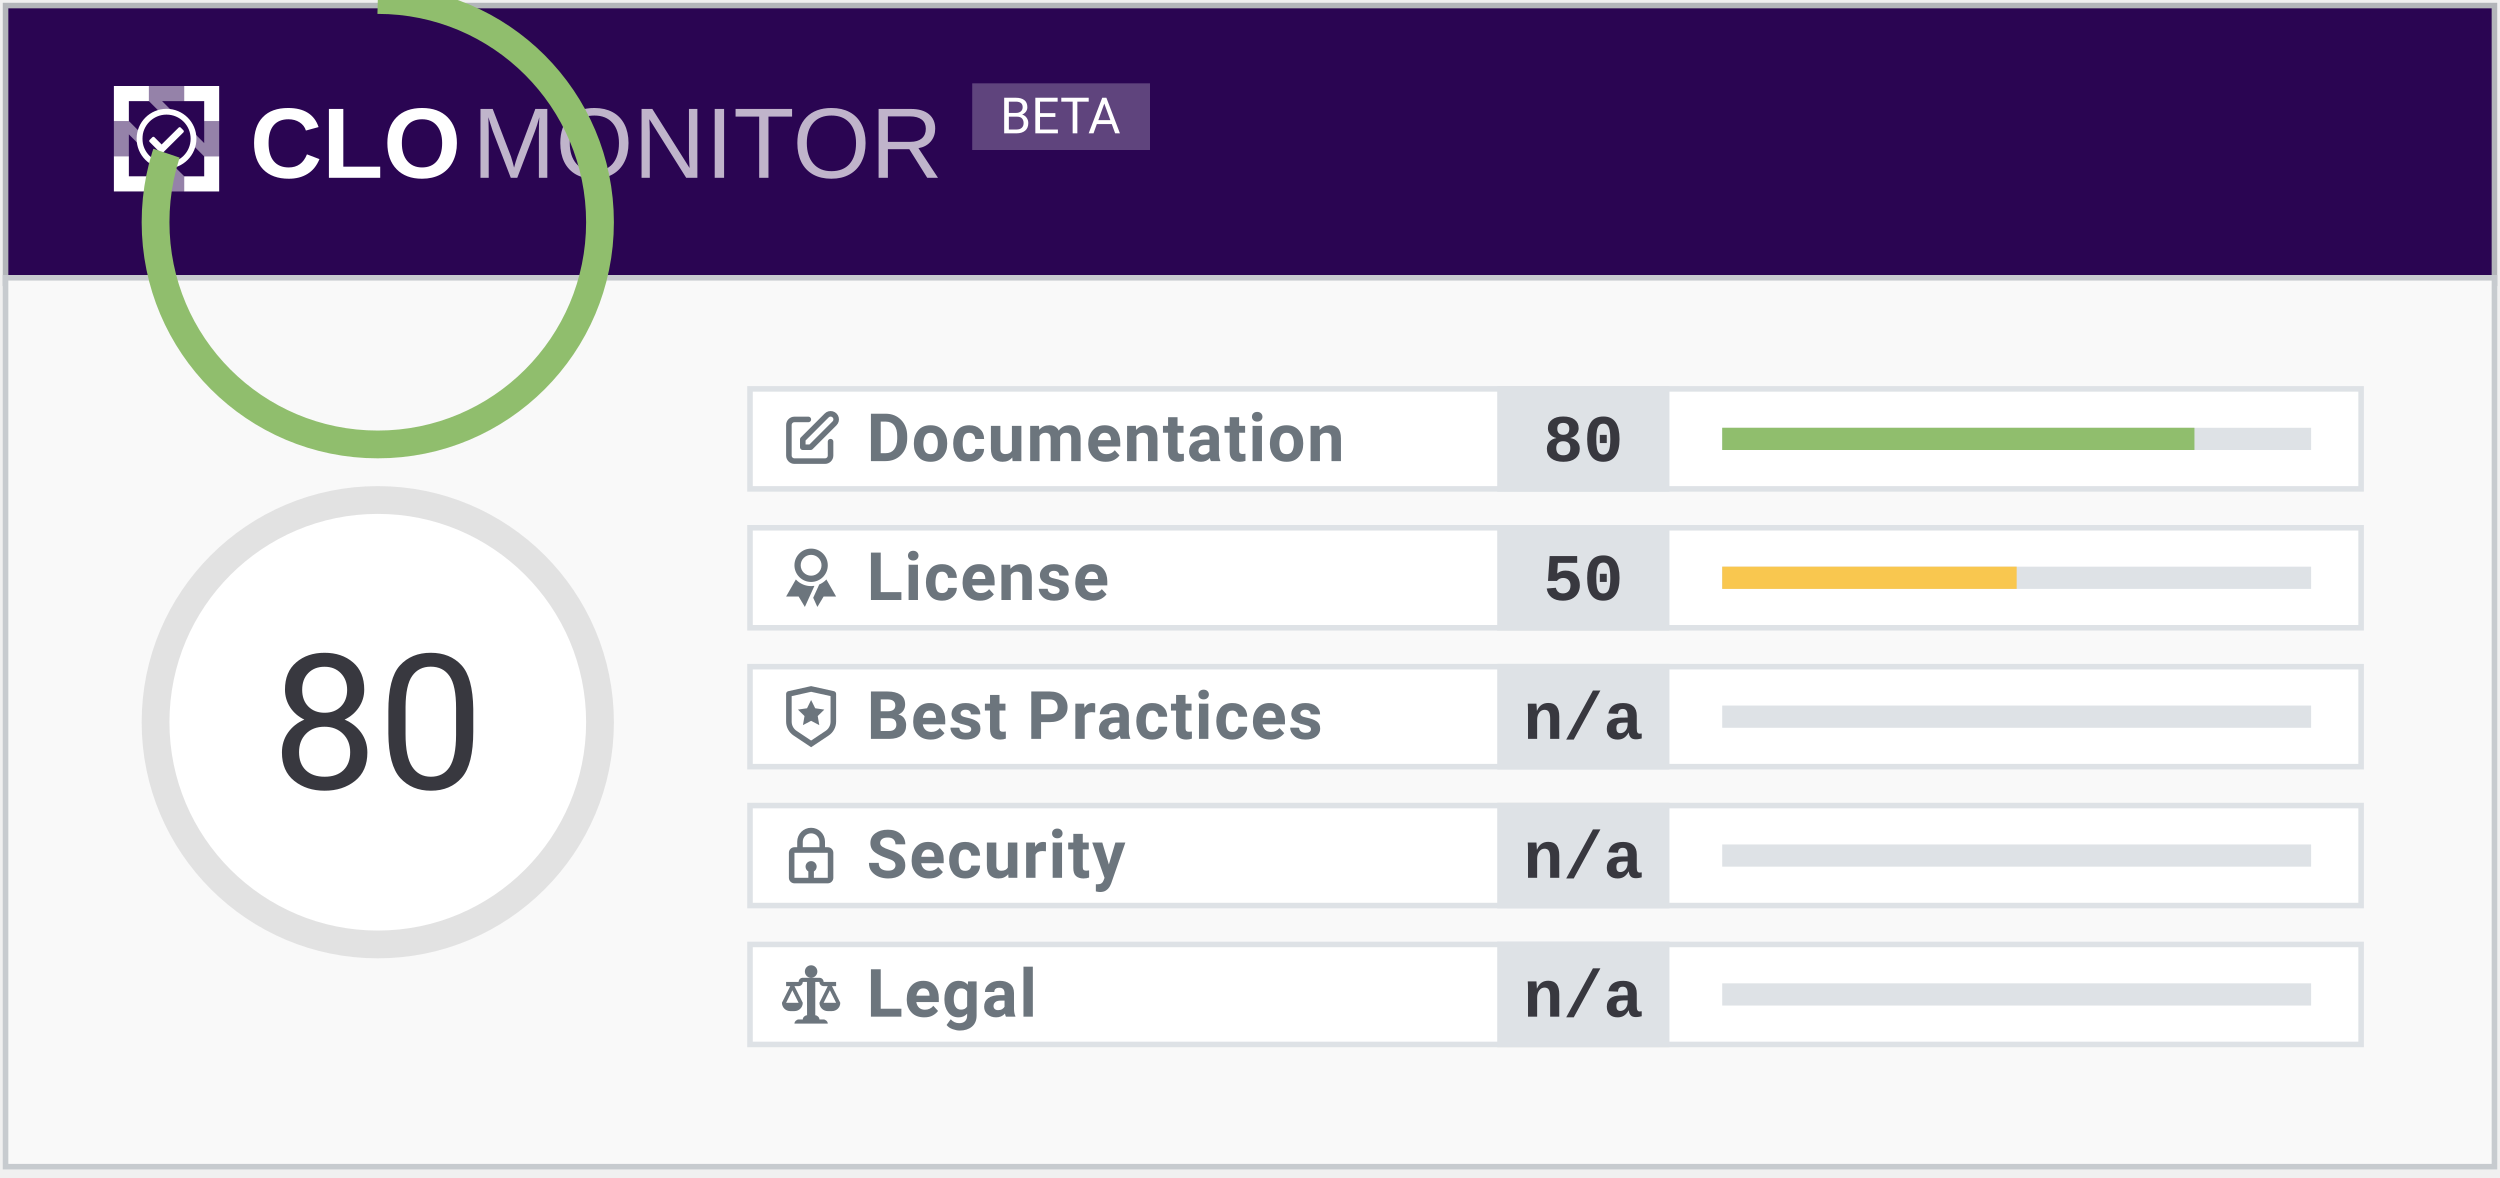
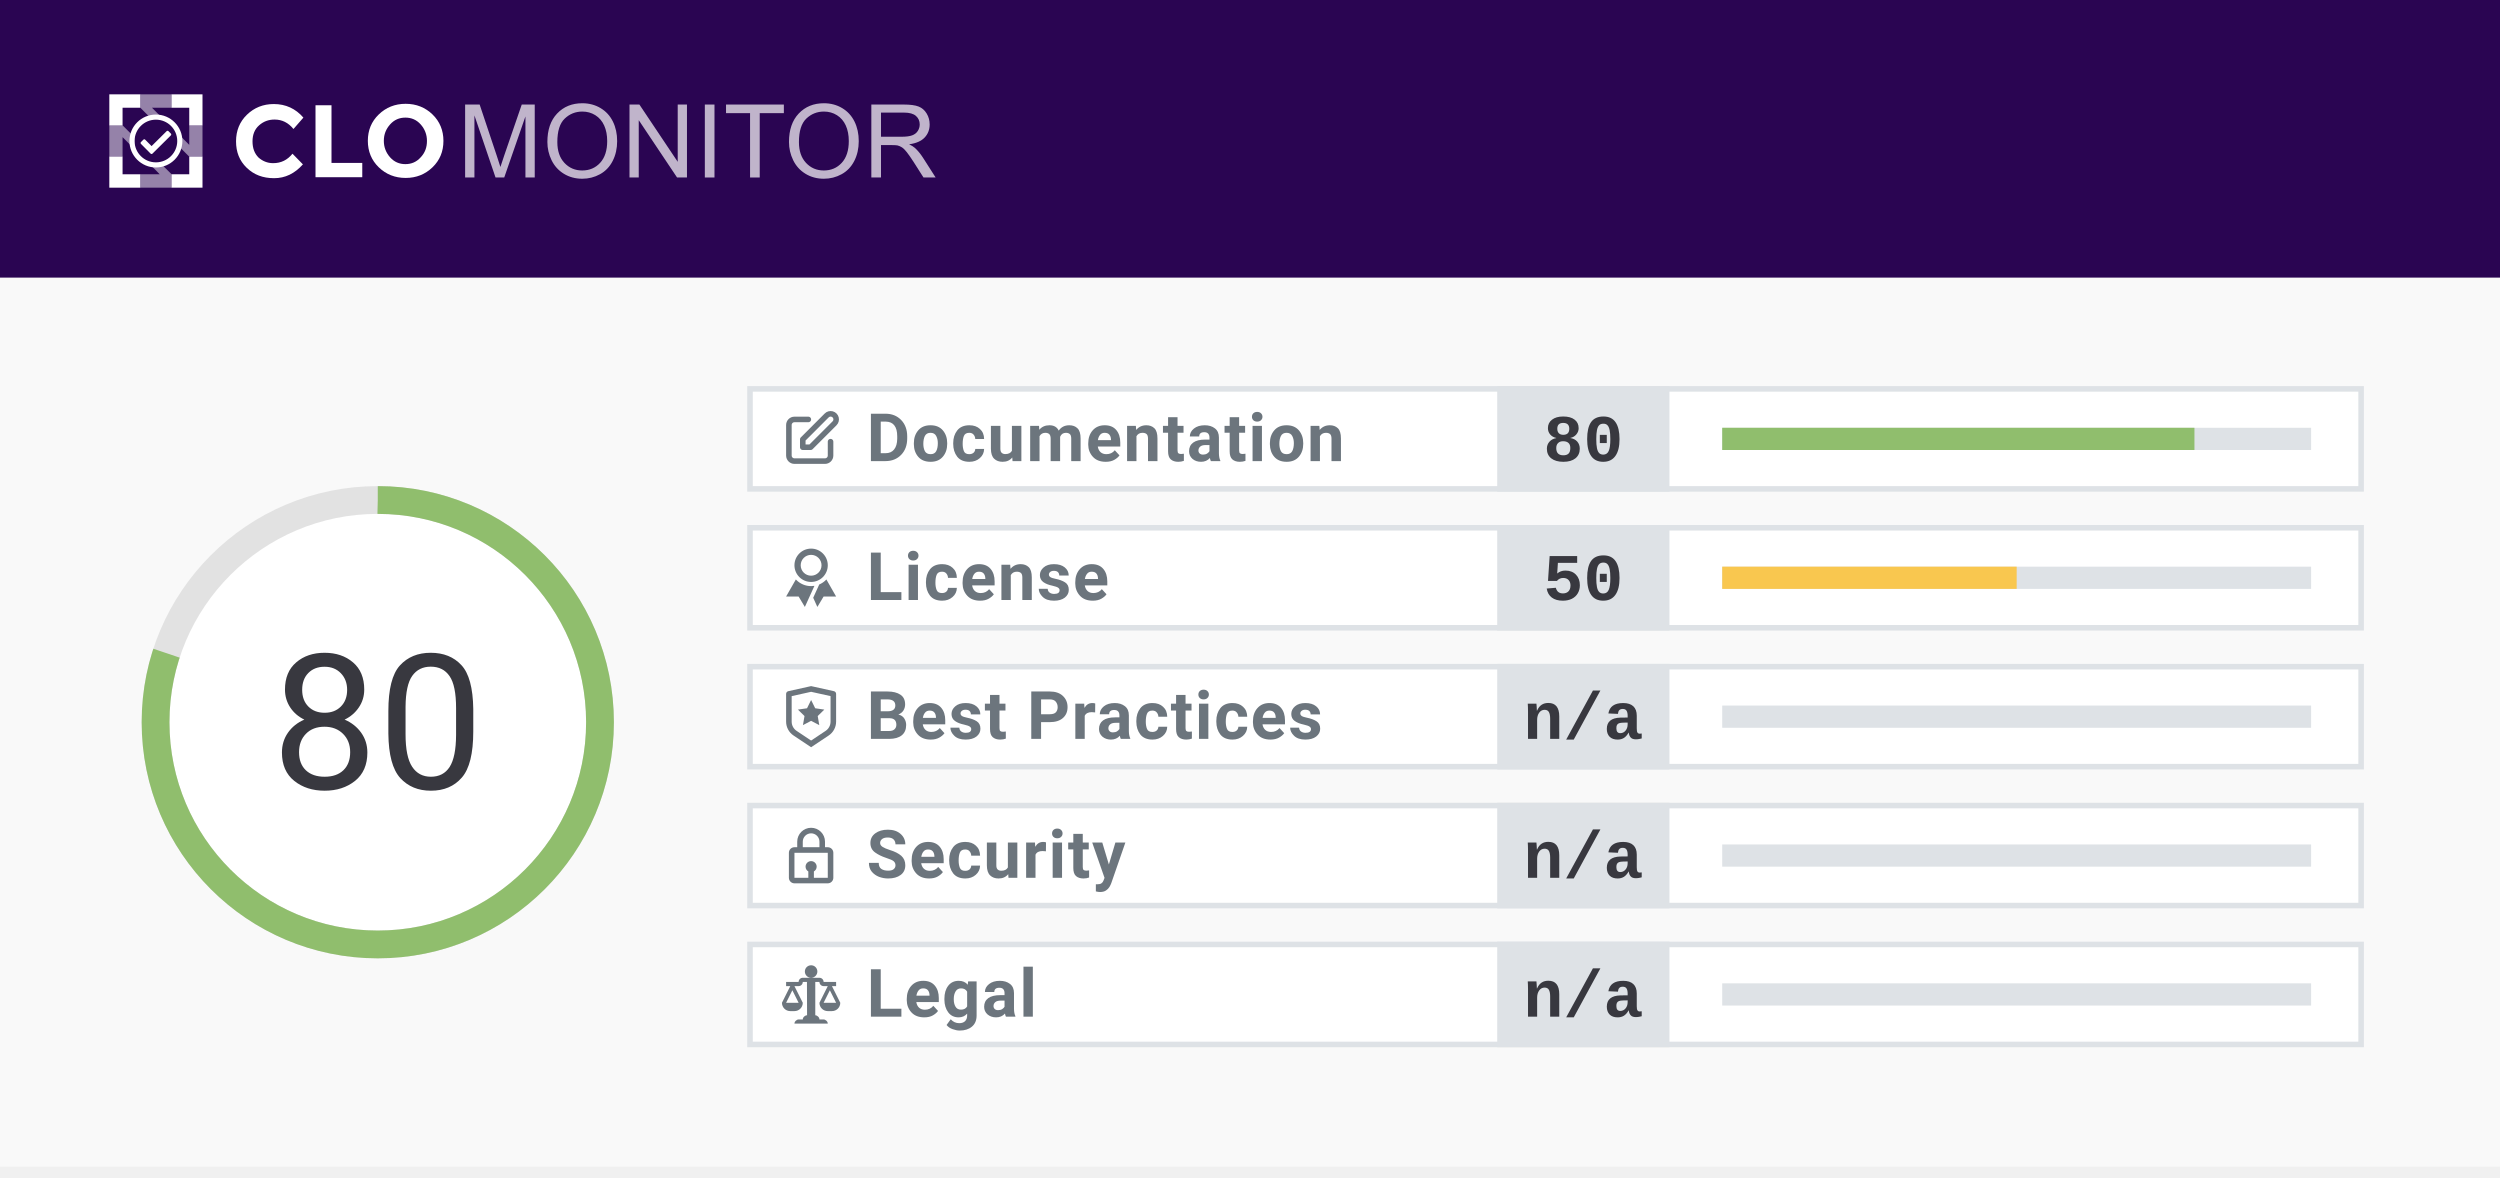
<svg xmlns="http://www.w3.org/2000/svg" class="light" width="450" height="212" viewBox="0 0 450 212" fill="none">
  <style>
    .header {
      fill: #2a0552;
-       stroke: #b3b6ba;
    }

    .dark .header {
      fill: #0f0e11;
-       stroke: #676869;
    }

    .logo {
      fill: #fff;
    }

    .clo {
      font-family: "Arial", Gadget, sans-serif;
      font-size: 18px;
      font-weight: 600;
    }

    .monitor {
      font-family: "Arial", "Helvetica Neue", Helvetica, sans-serif;
      font-size: 18px;
      font-weight: 300;
    }

    .beta {
      font-family: system-ui, -apple-system, "Segoe UI", Roboto, "Helvetica Neue", Arial, "Noto Sans", "Liberation Sans", sans-serif, "Apple Color Emoji", "Segoe UI Emoji", "Segoe UI Symbol", "Noto Color Emoji";
      font-size: 9px;
      font-weight: 400;
      fill: #fff;
    }

    .bg {
-       stroke: #c7cbcf;
      fill: #f9f9f9;
    }

    .dark .bg {
-       stroke: #676869;
      fill: #2c2e31;
    }

    .title {
      font-family: system-ui, -apple-system, "Segoe UI", Roboto, "Helvetica Neue", Arial, "Noto Sans", "Liberation Sans", sans-serif, "Apple Color Emoji", "Segoe UI Emoji", "Segoe UI Symbol", "Noto Color Emoji";
      font-size: 12px;
      font-weight: 600;
      letter-spacing: .3px;
      fill: #6c757d;
    }

    .dark .title {
      fill: #a0a0a0;
    }

    .barBg {
      fill: #fff;
      stroke: #dee2e6;
    }

    .dark .barBg {
      fill: #131216;
      stroke: #676869;
    }

    .valueBg {
      fill: #dee2e6;
      stroke: #dee2e6;
    }

    .dark .valueBg {
      fill: #2b2a2e;
      stroke: #676869;
    }

    .value {
      font-family: SFMono-Regular,Menlo,Monaco,Consolas,"Liberation Mono","Courier New",monospace;
      font-size: 12px;
      font-weight: 600;
      fill: #38383f;
    }

    .dark .value {
      fill: #a3a3a6;
    }

    .barWrapper {
      fill: #dee2e6;
    }

    .dark .barWrapper {
      fill: #2b2a2e;
    }

    .bar-a {
      fill: #90be6d;
    }

    .bar-b {
      fill: #f9c74f;
    }

    .bar-c {
      fill: #f8961e;
    }

    .bar-d {
      fill: #f94144;
    }

    .empty-icon {
      stroke: #6c757d;
    }

    .dark .empty-icon {
      stroke: #a0a0a0;
    }

    .icon {
      stroke: #6c757d;
      fill: #6c757d;
    }

    .dark .icon {
      stroke: #a0a0a0;
      fill: #a0a0a0;
    }

    @supports(-moz-appearance: auto) {
      /* Selector detects Firefox */
      .value { font-size:12px; }
    }

    .circle {
      fill: #fff;
      stroke: #e2e2e2;
    }

    .dark .circle {
      fill: #131216;
      stroke: #676869;
    }

    .chart-circle {
      fill: none;
      stroke-dashoffset: 251.42;
-       transform: rotate(-90deg);
-       transform-origin: 45px 45px;
    }

    .circle-a {
      stroke: #90be6d;
    }

    .circle-b {
      stroke: #f9c74f;
    }

    .circle-c {
      stroke: #f8961e;
    }

    .circle-d {
      stroke: #f94144;
    }

    .global {
      font-family: system-ui, -apple-system, "Segoe UI", Roboto, "Helvetica Neue", Arial, "Noto Sans", "Liberation Sans", sans-serif, "Apple Color Emoji", "Segoe UI Emoji", "Segoe UI Symbol", "Noto Color Emoji";
      font-size: 34px;
      font-weight: 400;
      fill: #38383f;
    }

    .dark .global {
      fill: #a3a3a6;
    }
  </style>
-   <rect x="1" y="1" class="header" height="50" width="448" />
-   <g transform="translate(20, 32)">
-     <svg y="-17px" viewBox="0 0 20 20" height="20" width="20">
-       <g>
-         <g transform="matrix(0.296107 0 0 0.296107 -1.39579 -1.00098)">
+   <rect x="0" y="0" class="header" height="50" width="450" />
+   <g transform="translate(18, 32)">
+     <svg y="-19px" viewBox="0 0 580 75" height="25" width="152">
+       <g id="layer0">
+         <g transform="matrix(1 0 0 1 10 0.108586)">
+           <path d="M108.899,52.155C114.39,52.155 118.717,49.991 122.211,45.665L129.367,52.987C123.709,59.31 117.219,62.472 109.564,62.472C101.91,62.472 95.752,60.142 90.76,55.316C85.768,50.491 83.438,44.5 83.438,37.178C83.438,29.856 85.934,23.699 90.927,18.873C95.919,14.047 102.076,11.551 109.398,11.551C117.552,11.551 124.375,14.713 129.7,20.87L122.877,28.691C119.382,24.364 115.056,22.201 109.897,22.201C105.737,22.201 102.242,23.532 99.247,26.195C96.252,28.858 94.754,32.519 94.754,37.178C94.754,41.837 96.085,45.498 98.914,48.327C101.577,50.657 104.905,52.155 108.899,52.155L108.899,52.155Z" fill="#FFFFFF" />
+           <path d="M138.02,61.806L138.02,12.383L149.003,12.383L149.003,51.988L170.137,51.988L170.137,61.806L138.02,61.806L138.02,61.806Z" fill="#FFFFFF" />
+           <path d="M218.396,54.984C213.403,59.809 207.246,62.306 199.924,62.306C192.602,62.306 186.445,59.809 181.453,54.984C176.461,50.158 173.965,44.001 173.965,36.845C173.965,29.523 176.461,23.532 181.453,18.707C186.445,13.881 192.602,11.385 199.924,11.385C207.246,11.385 213.403,13.881 218.396,18.707C223.388,23.532 225.884,29.69 225.884,36.845C225.884,44.167 223.388,50.158 218.396,54.984L218.396,54.984ZM214.568,36.845C214.568,32.519 213.071,28.691 210.242,25.529C207.413,22.368 203.918,20.87 199.758,20.87C195.598,20.87 192.103,22.368 189.274,25.529C186.445,28.691 184.947,32.352 184.947,36.845C184.947,41.172 186.445,44.999 189.274,48.161C192.103,51.323 195.598,52.82 199.758,52.82C203.918,52.82 207.413,51.323 210.242,48.161C213.237,44.999 214.568,41.338 214.568,36.845L214.568,36.845Z" fill="#FFFFFF" />
+         </g>
+       </g>
+       <g id="layer1">
+         <g>
          <path d="M15.5,47.7L6.4,47.7L6.4,69.1L27.7,69.1L27.7,59.9L15.5,59.9L15.5,47.7Z" fill="#FFFFFF" />
          <path d="M61.3,47.8L61.3,59.9L49.1,59.9L49.1,59.8L49.1,69.1L70.4,69.1L70.4,47.7L61.2,47.7L61.3,47.8Z" fill="#FFFFFF" />
          <path d="M6.4,26.4L15.6,26.4L15.5,26.3L15.5,14.2L27.7,14.2L27.7,5L6.4,5L6.4,26.4Z" fill="#FFFFFF" />
          <path d="M49.1,5L49.1,14.2L61.3,14.2L61.3,26.4L70.4,26.4L70.4,5L49.1,5Z" fill="#FFFFFF" />
        </g>
-         <g transform="matrix(0.296107 0 0 0.296107 -1.39579 -1.00098)">
+         <g>
          <path d="M42.859,21.359L35.7,14.2L49.1,14.2L49.1,5L27.7,5L27.7,14.2L34.859,21.359L42.859,21.359Z" fill="#FFFFFF" fill-opacity="0.5" />
          <path d="M41.441,52.241L33.441,52.241L39,57.8L41,59.9L27.7,59.9L27.7,69.1L49.1,69.1L49.1,59.8L43,53.8L41.441,52.241Z" fill="#FFFFFF" fill-opacity="0.5" />
          <path d="M61.3,26.4L61.3,39.7L59.2,37.6L53.654,32.054L53.654,40.154L55.1,41.6L61.2,47.7L70.4,47.7L70.4,26.4L61.3,26.4Z" fill="#FFFFFF" fill-opacity="0.5" />
          <path d="M23.674,34.474L15.6,26.4L6.4,26.4L6.4,47.7L15.5,47.7L15.5,34.4L23.674,42.575L23.674,34.474Z" fill="#FFFFFF" fill-opacity="0.5" />
        </g>
-         <path d="M9.975,4.588C7.002,4.588 4.593,6.997 4.593,9.97C4.593,12.942 7.002,15.352 9.975,15.352C12.947,15.352 15.357,12.942 15.357,9.97C15.357,6.997 12.947,4.588 9.975,4.588L9.975,4.588ZM9.975,5.63C12.373,5.63 14.315,7.571 14.315,9.97C14.315,12.368 12.374,14.31 9.975,14.31C7.576,14.31 5.635,12.369 5.635,9.97C5.635,7.571 7.576,5.63 9.975,5.63L9.975,5.63ZM13.017,8.457L12.528,7.963C12.427,7.861 12.262,7.861 12.16,7.962L9.092,11.005L7.795,9.697C7.694,9.595 7.529,9.594 7.427,9.695L6.934,10.184C6.832,10.286 6.831,10.45 6.932,10.553L8.902,12.539C9.003,12.641 9.168,12.641 9.27,12.54L13.016,8.825C13.118,8.723 13.118,8.559 13.017,8.457L13.017,8.457Z" fill="#FFFFFF" />
+       </g>
+       <g id="layer2">
+         <path d="M38.4,18.875C28.362,18.875 20.225,27.012 20.225,37.05C20.225,47.088 28.362,55.225 38.4,55.225C48.438,55.225 56.575,47.088 56.575,37.05C56.575,27.012 48.438,18.875 38.4,18.875L38.4,18.875ZM38.4,22.392C46.501,22.392 53.057,28.948 53.057,37.05C53.057,45.151 46.502,51.708 38.4,51.708C30.299,51.708 23.742,45.152 23.742,37.05C23.742,28.949 30.298,22.392 38.4,22.392L38.4,22.392ZM48.675,31.939L47.024,30.274C46.682,29.93 46.125,29.927 45.78,30.27L35.421,40.546L31.039,36.128C30.697,35.783 30.14,35.781 29.795,36.123L28.13,37.775C27.785,38.117 27.783,38.673 28.125,39.018L34.778,45.725C35.12,46.07 35.677,46.072 36.022,45.73L48.67,33.183C49.015,32.841 49.017,32.284 48.675,31.939L48.675,31.939Z" fill="#FFFFFF" />
+       </g>
+       <g id="layer3">
+         <g transform="matrix(1 0 0 1 13 0)">
+           <path d="M237.78,62.108L237.78,12L247.761,12L259.621,47.479C260.715,50.783 261.512,53.255 262.014,54.896C262.583,53.073 263.472,50.395 264.68,46.864L276.677,12L285.597,12L285.597,62.108L279.206,62.108L279.206,20.169L264.645,62.108L258.664,62.108L244.172,19.451L244.172,62.108L237.78,62.108Z" fill="#FFFFFF" fill-opacity="0.7" />
+           <path d="M294.279,37.703C294.279,29.386 296.512,22.875 300.978,18.17C305.445,13.464 311.209,11.112 318.273,11.112C322.899,11.112 327.069,12.217 330.783,14.427C334.497,16.637 337.328,19.719 339.277,23.673C341.225,27.626 342.199,32.109 342.199,37.122C342.199,42.204 341.174,46.75 339.123,50.76C337.072,54.77 334.167,57.807 330.407,59.869C326.647,61.931 322.591,62.962 318.239,62.962C313.522,62.962 309.307,61.823 305.593,59.544C301.878,57.266 299.064,54.155 297.15,50.213C295.236,46.271 294.279,42.101 294.279,37.703L294.279,37.703ZM301.115,37.806C301.115,43.844 302.739,48.601 305.986,52.076C309.233,55.551 313.306,57.288 318.205,57.288C323.195,57.288 327.302,55.534 330.527,52.025C333.751,48.516 335.363,43.537 335.363,37.088C335.363,33.009 334.674,29.449 333.295,26.407C331.917,23.365 329.9,21.007 327.245,19.332C324.591,17.657 321.611,16.82 318.307,16.82C313.613,16.82 309.575,18.432 306.191,21.656C302.807,24.88 301.115,30.264 301.115,37.806L301.115,37.806Z" fill="#FFFFFF" fill-opacity="0.7" />
+           <path d="M350.676,62.108L350.676,12L357.477,12L383.796,51.341L383.796,12L390.153,12L390.153,62.108L383.351,62.108L357.033,22.733L357.033,62.108L350.676,62.108Z" fill="#FFFFFF" fill-opacity="0.7" />
+           <path d="M402.424,62.108L402.424,12L409.055,12L409.055,62.108L402.424,62.108Z" fill="#FFFFFF" fill-opacity="0.7" />
+           <path d="M433.493,62.108L433.493,17.913L416.984,17.913L416.984,12L456.701,12L456.701,17.913L440.124,17.913L440.124,62.108L433.493,62.108Z" fill="#FFFFFF" fill-opacity="0.7" />
+           <path d="M460.222,37.703C460.222,29.386 462.455,22.875 466.921,18.17C471.387,13.464 477.152,11.112 484.216,11.112C488.841,11.112 493.011,12.217 496.725,14.427C500.44,16.637 503.271,19.719 505.219,23.673C507.167,27.626 508.141,32.109 508.141,37.122C508.141,42.204 507.116,46.75 505.065,50.76C503.014,54.77 500.109,57.807 496.349,59.869C492.59,61.931 488.534,62.962 484.181,62.962C479.465,62.962 475.249,61.823 471.535,59.544C467.821,57.266 465.007,54.155 463.093,50.213C461.179,46.271 460.222,42.101 460.222,37.703L460.222,37.703ZM467.057,37.806C467.057,43.844 468.681,48.601 471.928,52.076C475.175,55.551 479.248,57.288 484.147,57.288C489.138,57.288 493.245,55.534 496.469,52.025C499.693,48.516 501.305,43.537 501.305,37.088C501.305,33.009 500.616,29.449 499.238,26.407C497.859,23.365 495.842,21.007 493.188,19.332C490.533,17.657 487.554,16.82 484.25,16.82C479.556,16.82 475.517,18.432 472.133,21.656C468.749,24.88 467.057,30.264 467.057,37.806L467.057,37.806Z" fill="#FFFFFF" fill-opacity="0.7" />
+           <path d="M516.789,62.108L516.789,12L539.006,12C543.472,12 546.867,12.45 549.191,13.35C551.515,14.251 553.373,15.84 554.763,18.119C556.153,20.397 556.847,22.915 556.847,25.672C556.847,29.227 555.697,32.223 553.395,34.661C551.094,37.1 547.539,38.649 542.731,39.31C544.486,40.153 545.819,40.985 546.73,41.805C548.667,43.582 550.501,45.804 552.233,48.47L560.949,62.108L552.609,62.108L545.978,51.683C544.042,48.675 542.446,46.374 541.193,44.779C539.94,43.184 538.818,42.067 537.826,41.429C536.835,40.791 535.827,40.347 534.802,40.096C534.05,39.937 532.819,39.857 531.11,39.857L523.42,39.857L523.42,62.108L516.789,62.108ZM523.42,34.115L537.673,34.115C540.703,34.115 543.073,33.801 544.782,33.175C546.491,32.548 547.79,31.545 548.679,30.167C549.567,28.788 550.012,27.29 550.012,25.672C550.012,23.302 549.151,21.354 547.431,19.828C545.711,18.301 542.993,17.537 539.279,17.537L523.42,17.537L523.42,34.115Z" fill="#FFFFFF" fill-opacity="0.7" />
+         </g>
      </g>
    </svg>
-     <g class="logo clo">
-       <text x="25" y="0">CLO</text>
-     </g>
-     <g class="logo monitor" opacity="0.7">
-       <text x="65" y="0">MONITOR</text>
-     </g>
-     <rect x="155" y="-17px" height="12" width="32" fill="#fff" opacity="0.25" />
-     <g class="beta" transform="translate(160, -8)">
-       <text>BETA</text>
-     </g>
-   </g>
-   <rect x="1" y="50" class="bg" height="160" width="448" />
+   </g>
+   <rect x="0" y="50" class="bg" height="160" width="450" />
  <g transform="translate(23, 85)">
    <g>
      <circle class="circle" cx="45" cy="45" r="40" stroke-width="5" />
-       <circle class="chart-circle circle-a" cx="45" cy="45" r="40" stroke-width="5" stroke-dasharray="452.556" />
+       <circle class="chart-circle circle-a" cx="45" cy="45" r="40" stroke-width="5" stroke-dasharray="452.556" transform="rotate(-90 45 45)" />
    </g>
    <g class="global">
      <text x="45" y="57" text-anchor="middle" color="#38383f">80</text>
    </g>
  </g>
  <g transform="translate(135, 70)">
    <g>
      <rect x="0" y="0" class="barBg" height="18" width="290" stroke-opacity="1" />
      <g class="title" transform="translate(5, 0)">
        <svg y="3" class="empty-icon" fill="none" stroke-width="0" viewBox="0 0 24 24" height="1em" width="1em">
          <path stroke-linecap="round" stroke-linejoin="round" stroke-width="2" d="M11 5H6a2 2 0 00-2 2v11a2 2 0 002 2h11a2 2 0 002-2v-5m-1.414-9.414a2 2 0 112.828 2.828L11.828 15H9v-2.828l8.586-8.586z" />
        </svg>
        <text x="16" y="13">Documentation</text>
      </g>
      <rect x="135" y="0" class="valueBg" height="18" width="30" stroke-opacity="1" />
      <g class="value">
        <text x="150" y="13" text-anchor="middle">80</text>
      </g>
      <g transform="translate(175, 7)">
        <rect x="0" y="0" height="4" width="106" class="barWrapper" />
        <rect x="0" y="0" height="4" width="85" class="bar-a" />
      </g>
    </g>
  </g>
  <g transform="translate(135, 95)">
    <g>
      <rect x="0" y="0" class="barBg" height="18" width="290" stroke-opacity="1" />
      <g class="title" transform="translate(5, 0)">
        <svg y="3" class="icon" stroke-width="0" viewBox="0 0 512 512" height="1em" width="1em">
          <path d="M256 32c-70.7 0-128 57.3-128 128s57.3 128 128 128 128-57.3 128-128S326.7 32 256 32zm0 208c-44.2 0-80-35.8-80-80s35.8-80 80-80 80 35.8 80 80-35.8 80-80 80zM193.7 307.4c-19.1-8.1-36.2-19.6-50.8-34.3-1.4-1.4-2.8-2.8-4.1-4.3L64 400h96l48 80 48-105.8 25.5-56.2c-8.4 1.3-16.9 2-25.5 2-21.6 0-42.5-4.2-62.3-12.6zM373.3 268.9c-1.3 1.4-2.7 2.9-4.1 4.3-14.6 14.6-31.7 26.2-50.7 34.2L294 361.2l-21.9 48.4L304 480l48-80h96l-74.7-131.1z" />
        </svg>
        <text x="16" y="13">License</text>
      </g>
      <rect x="135" y="0" class="valueBg" height="18" width="30" stroke-opacity="1" />
      <g class="value">
        <text x="150" y="13" text-anchor="middle">50</text>
      </g>
      <g transform="translate(175, 7)">
        <rect x="0" y="0" height="4" width="106" class="barWrapper" />
        <rect x="0" y="0" height="4" width="53" class="bar-b" />
      </g>
    </g>
  </g>
  <g transform="translate(135, 120)">
    <g>
      <rect x="0" y="0" class="barBg" height="18" width="290" stroke-opacity="1" />
      <g class="title" transform="translate(5, 0)">
        <svg y="3" class="icon" stroke-width="0" viewBox="0 0 24 24" height="1em" width="1em">
          <g>
            <path fill="none" d="M0 0h24v24H0z" />
            <path d="M5 4.604v9.185a4 4 0 0 0 1.781 3.328L12 20.597l5.219-3.48A4 4 0 0 0 19 13.79V4.604L12 3.05 5 4.604zM3.783 2.826L12 1l8.217 1.826a1 1 0 0 1 .783.976v9.987a6 6 0 0 1-2.672 4.992L12 23l-6.328-4.219A6 6 0 0 1 3 13.79V3.802a1 1 0 0 1 .783-.976zM12 13.5l-2.939 1.545.561-3.272-2.377-2.318 3.286-.478L12 6l1.47 2.977 3.285.478-2.377 2.318.56 3.272L12 13.5z" />
          </g>
        </svg>
        <text x="16" y="13">Best Practices</text>
      </g>
      <rect x="135" y="0" class="valueBg" height="18" width="30" stroke-opacity="1" />
      <g class="value">
        <text x="150" y="13" text-anchor="middle">n/a</text>
      </g>
      <g transform="translate(175, 7)">
        <rect x="0" y="0" height="4" width="106" class="barWrapper" />
        <rect x="0" y="0" height="4" width="0" class="bar-na" />
      </g>
    </g>
  </g>
  <g transform="translate(135, 145)">
    <g>
      <rect x="0" y="0" class="barBg" height="18" width="290" stroke-opacity="1" />
      <g class="title" transform="translate(5, 0)">
        <svg y="3" class="icon" stroke-width="0" viewBox="0 0 24 24" height="1em" width="1em">
          <path d="M12 2C9.243 2 7 4.243 7 7v2H6c-1.103 0-2 .897-2 2v9c0 1.103.897 2 2 2h12c1.103 0 2-.897 2-2v-9c0-1.103-.897-2-2-2h-1V7c0-2.757-2.243-5-5-5zM9 7c0-1.654 1.346-3 3-3s3 1.346 3 3v2H9V7zm9.002 13H13v-2.278c.595-.347 1-.985 1-1.722 0-1.103-.897-2-2-2s-2 .897-2 2c0 .736.405 1.375 1 1.722V20H6v-9h12l.002 9z" />
        </svg>
        <text x="16" y="13">Security</text>
      </g>
      <rect x="135" y="0" class="valueBg" height="18" width="30" stroke-opacity="1" />
      <g class="value">
        <text x="150" y="13" text-anchor="middle">n/a</text>
      </g>
      <g transform="translate(175, 7)">
        <rect x="0" y="0" height="4" width="106" class="barWrapper" />
        <rect x="0" y="0" height="4" width="0" class="bar-na" />
      </g>
    </g>
  </g>
  <g transform="translate(135, 170)">
    <g>
      <rect x="0" y="0" class="barBg" height="18" width="290" stroke-opacity="1" />
      <g class="title" transform="translate(5, 0)">
        <svg y="3" class="icon" stroke-width="0" viewBox="0 0 14 16" height="1em" width="1em">
          <path fill-rule="evenodd" d="M7 4c-.83 0-1.5-.67-1.5-1.5S6.17 1 7 1s1.5.67 1.5 1.5S7.83 4 7 4zm7 6c0 1.11-.89 2-2 2h-1c-1.11 0-2-.89-2-2l2-4h-1c-.55 0-1-.45-1-1H8v8c.42 0 1 .45 1 1h1c.42 0 1 .45 1 1H3c0-.55.58-1 1-1h1c0-.55.58-1 1-1h.03L6 5H5c0 .55-.45 1-1 1H3l2 4c0 1.11-.89 2-2 2H2c-1.11 0-2-.89-2-2l2-4H1V5h3c0-.55.45-1 1-1h4c.55 0 1 .45 1 1h3v1h-1l2 4zM2.5 7L1 10h3L2.5 7zM13 10l-1.5-3-1.5 3h3z" />
        </svg>
        <text x="16" y="13">Legal</text>
      </g>
      <rect x="135" y="0" class="valueBg" height="18" width="30" stroke-opacity="1" />
      <g class="value">
        <text x="150" y="13" text-anchor="middle">n/a</text>
      </g>
      <g transform="translate(175, 7)">
        <rect x="0" y="0" height="4" width="106" class="barWrapper" />
        <rect x="0" y="0" height="4" width="0" class="bar-na" />
      </g>
    </g>
  </g>
</svg>
